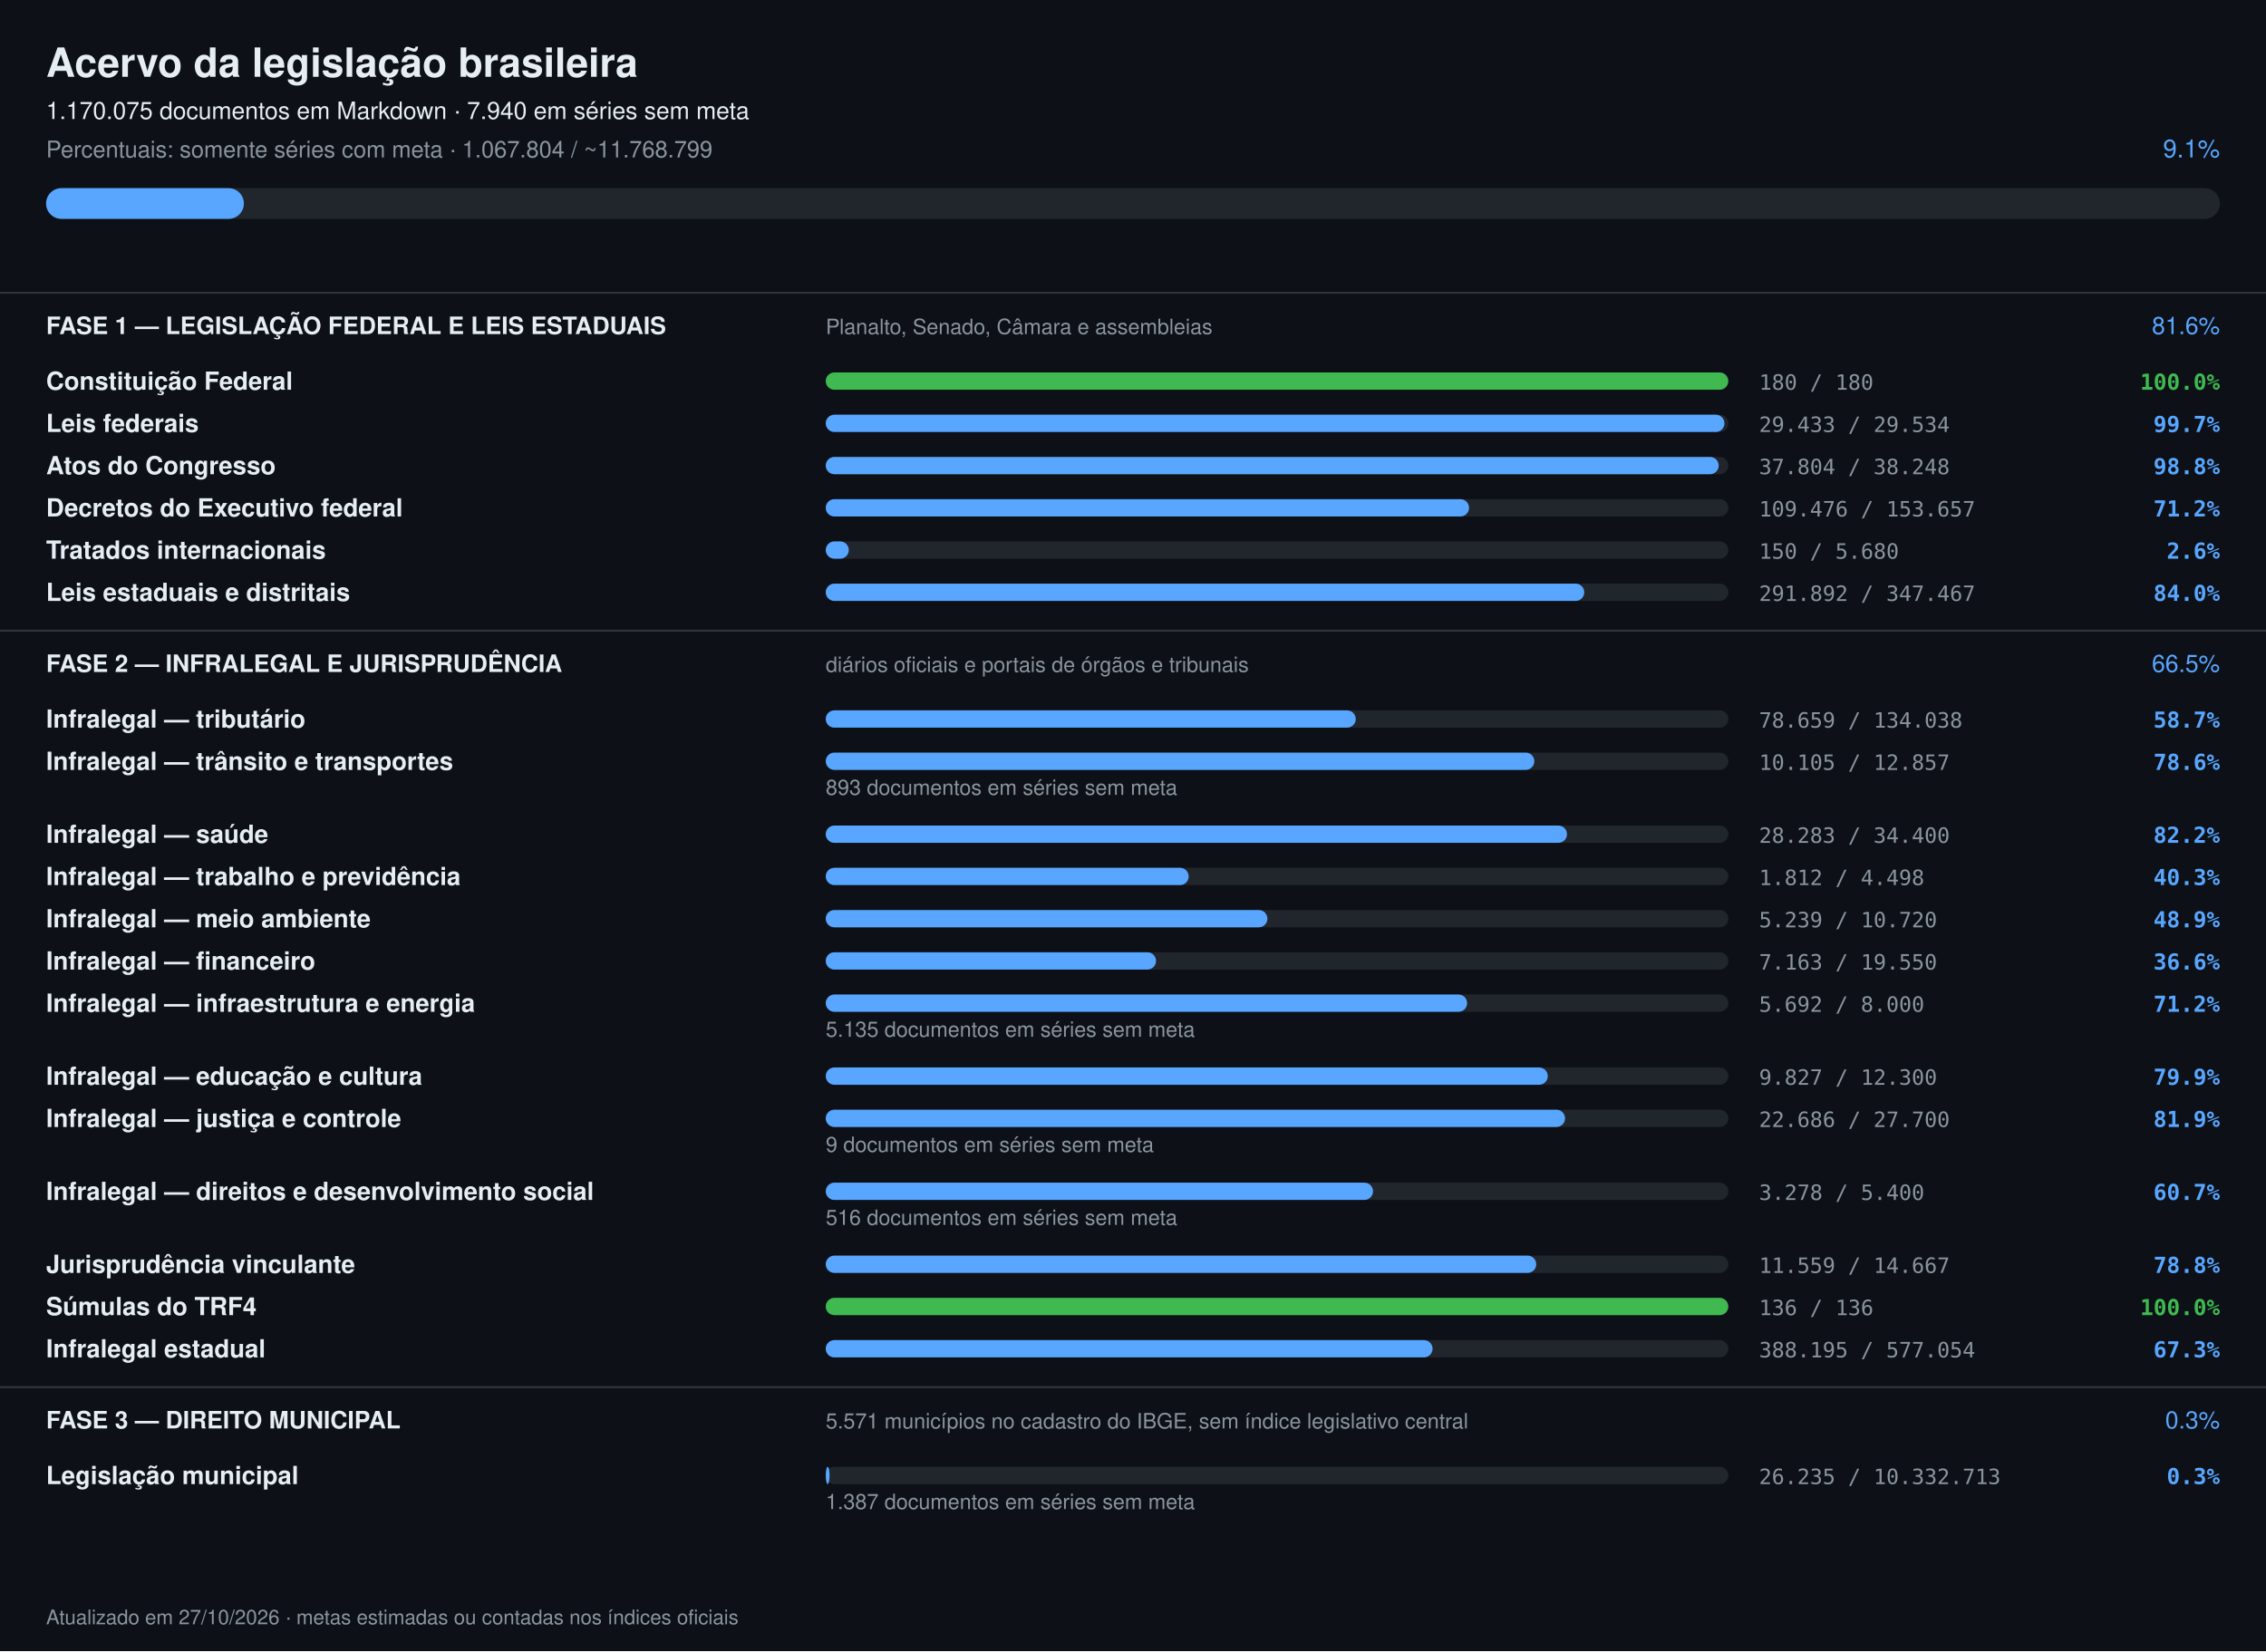
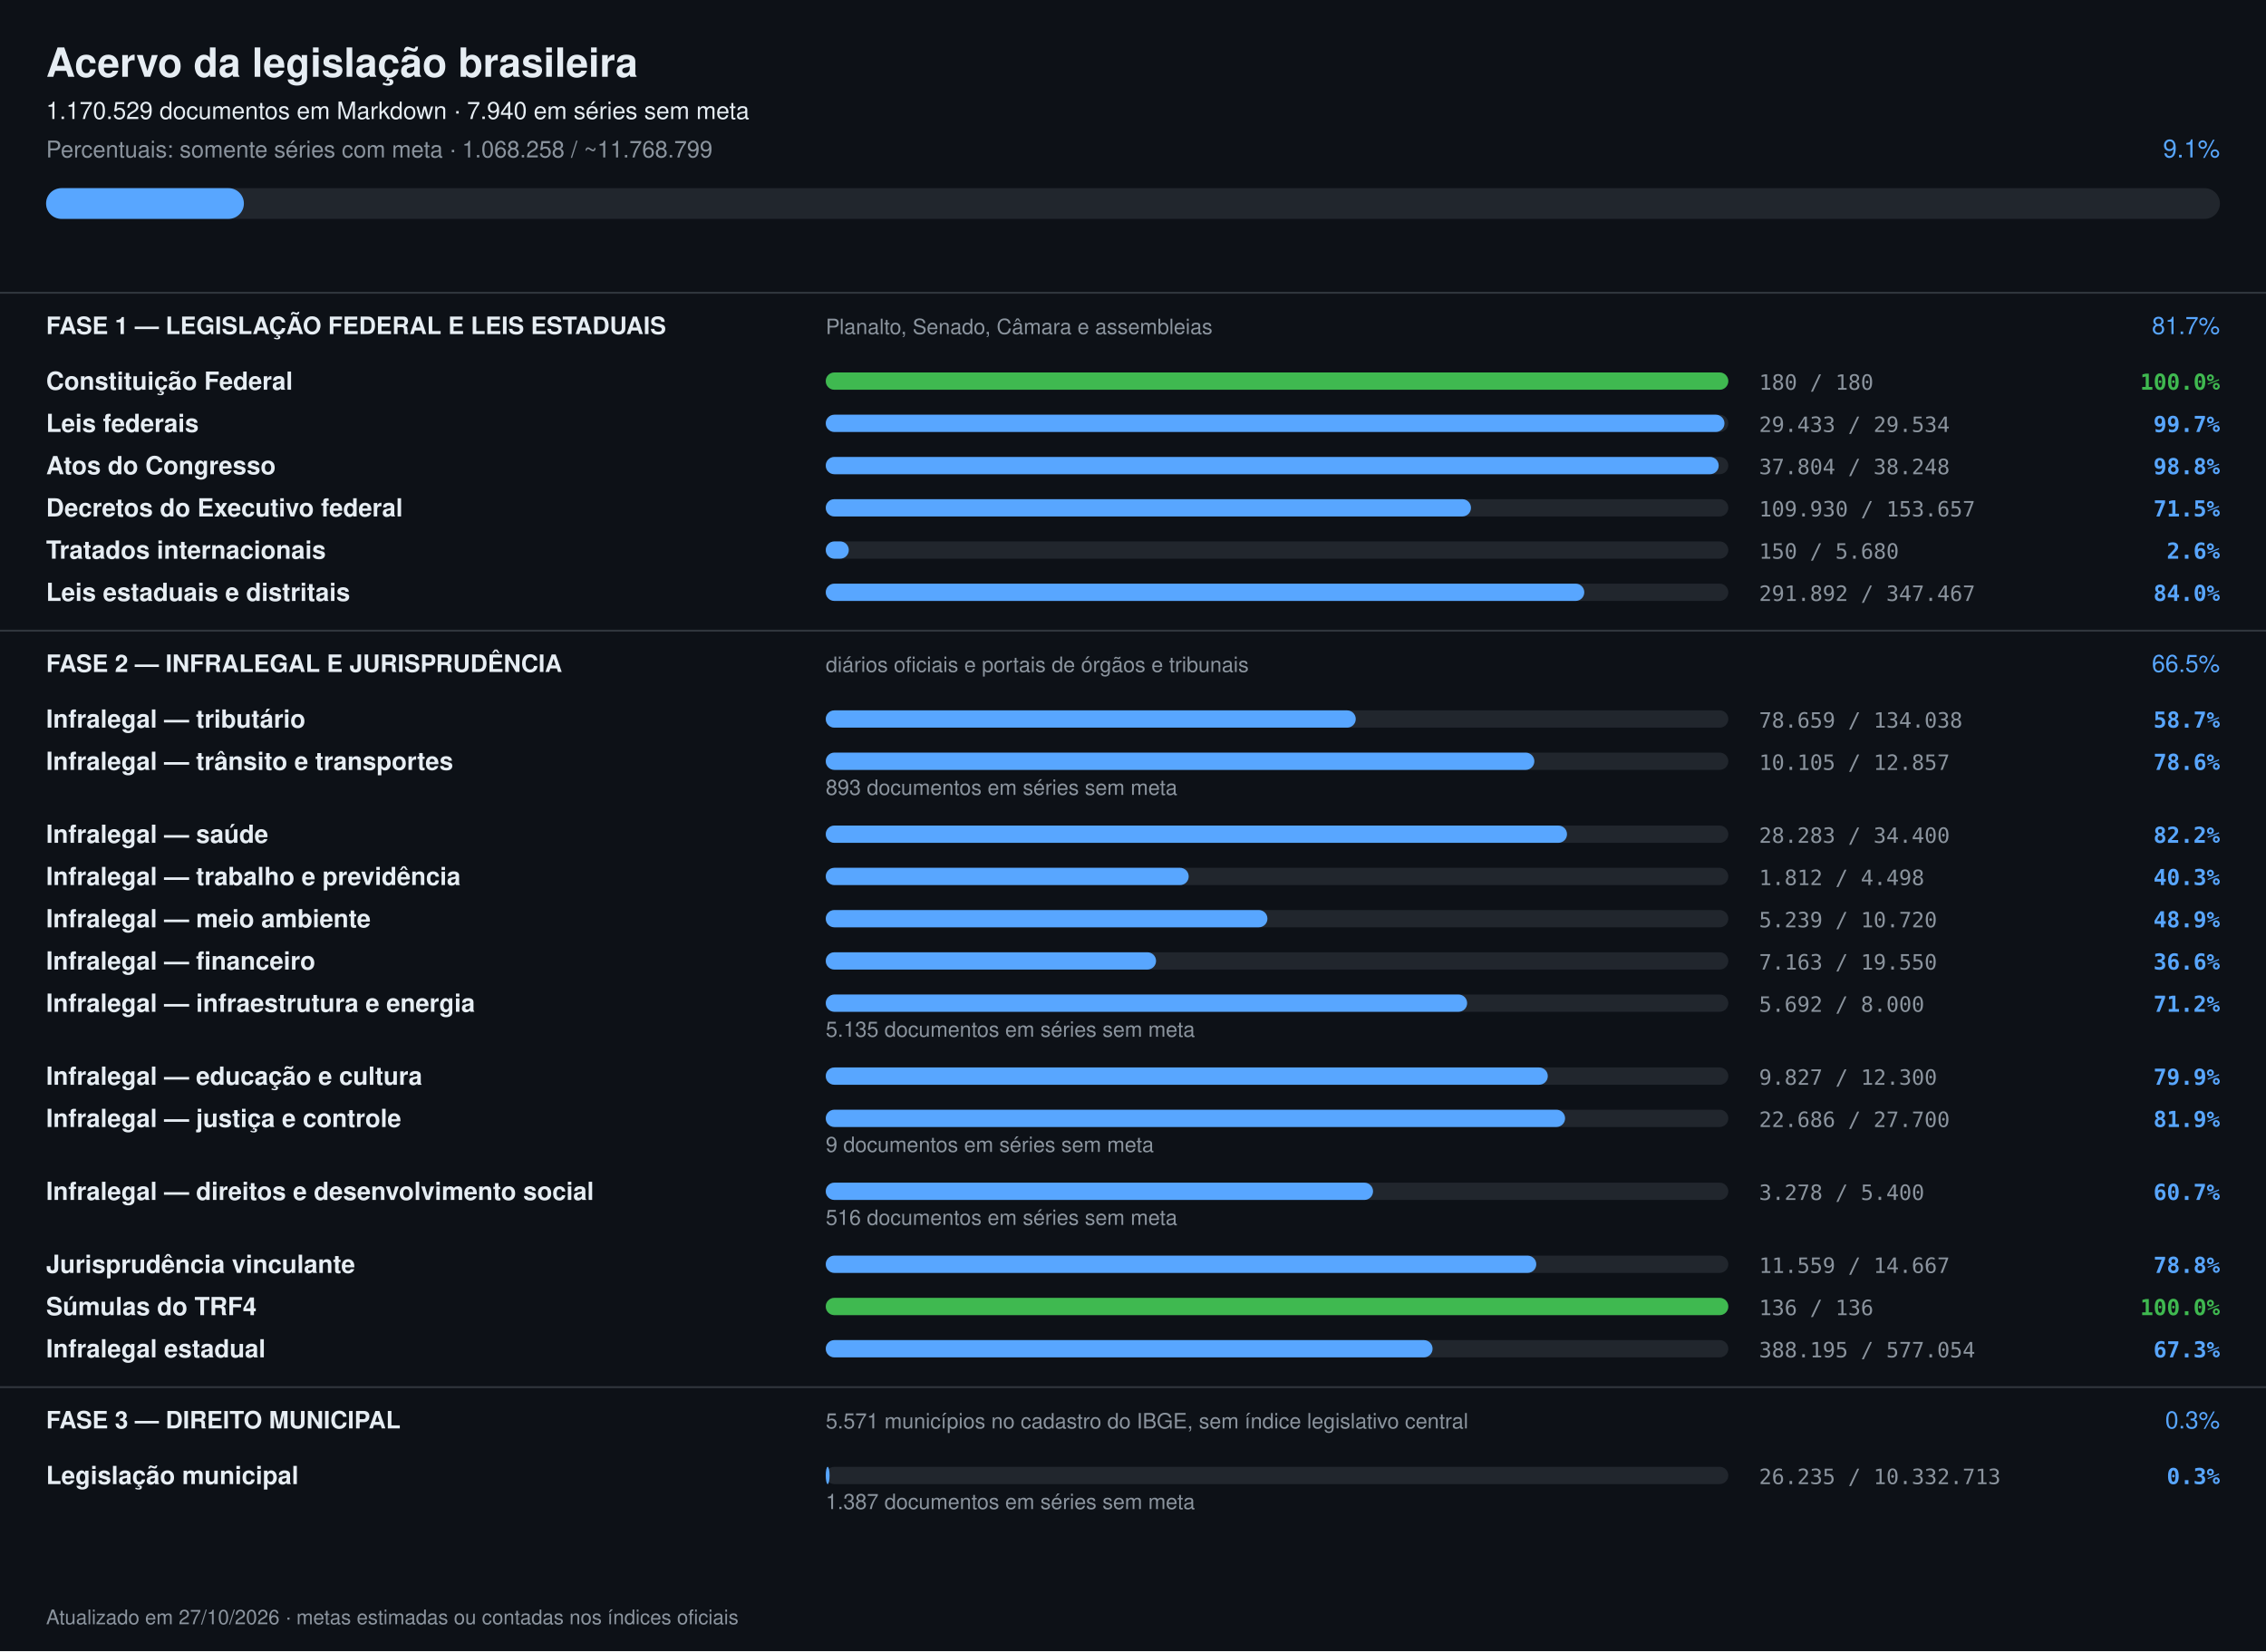
<svg xmlns="http://www.w3.org/2000/svg" width="1180" height="860" viewBox="0 0 1180 860" font-family="-apple-system,Segoe UI,Helvetica,Arial,sans-serif">
  <rect width="1180" height="860" fill="#0d1117" />
  <text x="24" y="40" font-size="21" font-weight="700" fill="#e6edf3">Acervo da legislação brasileira</text>
-   <text x="24" y="62" font-size="12.5" fill="#e6edf3">1.170.075 documentos em Markdown · 7.940 em séries sem meta</text>
-   <text x="24" y="82" font-size="12" fill="#8b949e">Percentuais: somente séries com meta · 1.067.804 / ~11.768.799</text>
+   <text x="24" y="62" font-size="12.5" fill="#e6edf3">1.170.529 documentos em Markdown · 7.940 em séries sem meta</text>
+   <text x="24" y="82" font-size="12" fill="#8b949e">Percentuais: somente séries com meta · 1.068.258 / ~11.768.799</text>
  <text x="1156" y="82" font-size="13" text-anchor="end" fill="#58a6ff">9.1%</text>
  <rect x="24" y="98" width="1132" height="16" rx="8" fill="#21262d" />
  <rect x="24" y="98" width="103" height="16" rx="8" fill="#58a6ff" />
  <rect x="0" y="152" width="1180" height="1" fill="#30363d" />
  <text x="24" y="174" font-size="12.5" font-weight="700" fill="#e6edf3">FASE 1 — LEGISLAÇÃO FEDERAL E LEIS ESTADUAIS</text>
  <text x="430" y="174" font-size="11" fill="#8b949e">Planalto, Senado, Câmara e assembleias</text>
-   <text x="1156" y="174" font-size="12.5" text-anchor="end" fill="#58a6ff">81.6%</text>
+   <text x="1156" y="174" font-size="12.5" text-anchor="end" fill="#58a6ff">81.7%</text>
  <text x="24" y="203" font-size="13" font-weight="600" fill="#e6edf3">Constituição Federal</text>
  <rect x="430" y="194" width="470" height="9" rx="4.5" fill="#21262d" />
  <rect x="430" y="194" width="470" height="9" rx="4.5" fill="#3fb950" />
  <text x="916" y="203" font-size="11" fill="#8b949e" font-family="ui-monospace,monospace">180 / 180</text>
  <text x="1156" y="203" font-size="11.5" text-anchor="end" font-weight="600" fill="#3fb950" font-family="ui-monospace,monospace">100.0%</text>
  <text x="24" y="225" font-size="13" font-weight="600" fill="#e6edf3">Leis federais</text>
  <rect x="430" y="216" width="470" height="9" rx="4.5" fill="#21262d" />
  <rect x="430" y="216" width="468" height="9" rx="4.5" fill="#58a6ff" />
  <text x="916" y="225" font-size="11" fill="#8b949e" font-family="ui-monospace,monospace">29.433 / 29.534</text>
  <text x="1156" y="225" font-size="11.5" text-anchor="end" font-weight="600" fill="#58a6ff" font-family="ui-monospace,monospace">99.7%</text>
  <text x="24" y="247" font-size="13" font-weight="600" fill="#e6edf3">Atos do Congresso</text>
  <rect x="430" y="238" width="470" height="9" rx="4.5" fill="#21262d" />
  <rect x="430" y="238" width="465" height="9" rx="4.5" fill="#58a6ff" />
  <text x="916" y="247" font-size="11" fill="#8b949e" font-family="ui-monospace,monospace">37.804 / 38.248</text>
  <text x="1156" y="247" font-size="11.5" text-anchor="end" font-weight="600" fill="#58a6ff" font-family="ui-monospace,monospace">98.8%</text>
  <text x="24" y="269" font-size="13" font-weight="600" fill="#e6edf3">Decretos do Executivo federal</text>
  <rect x="430" y="260" width="470" height="9" rx="4.5" fill="#21262d" />
-   <rect x="430" y="260" width="335" height="9" rx="4.5" fill="#58a6ff" />
-   <text x="916" y="269" font-size="11" fill="#8b949e" font-family="ui-monospace,monospace">109.476 / 153.657</text>
-   <text x="1156" y="269" font-size="11.5" text-anchor="end" font-weight="600" fill="#58a6ff" font-family="ui-monospace,monospace">71.2%</text>
+   <rect x="430" y="260" width="336" height="9" rx="4.5" fill="#58a6ff" />
+   <text x="916" y="269" font-size="11" fill="#8b949e" font-family="ui-monospace,monospace">109.930 / 153.657</text>
+   <text x="1156" y="269" font-size="11.5" text-anchor="end" font-weight="600" fill="#58a6ff" font-family="ui-monospace,monospace">71.5%</text>
  <text x="24" y="291" font-size="13" font-weight="600" fill="#e6edf3">Tratados internacionais</text>
  <rect x="430" y="282" width="470" height="9" rx="4.5" fill="#21262d" />
  <rect x="430" y="282" width="12" height="9" rx="4.5" fill="#58a6ff" />
  <text x="916" y="291" font-size="11" fill="#8b949e" font-family="ui-monospace,monospace">150 / 5.680</text>
  <text x="1156" y="291" font-size="11.5" text-anchor="end" font-weight="600" fill="#58a6ff" font-family="ui-monospace,monospace">2.6%</text>
  <text x="24" y="313" font-size="13" font-weight="600" fill="#e6edf3">Leis estaduais e distritais</text>
  <rect x="430" y="304" width="470" height="9" rx="4.5" fill="#21262d" />
  <rect x="430" y="304" width="395" height="9" rx="4.5" fill="#58a6ff" />
  <text x="916" y="313" font-size="11" fill="#8b949e" font-family="ui-monospace,monospace">291.892 / 347.467</text>
  <text x="1156" y="313" font-size="11.5" text-anchor="end" font-weight="600" fill="#58a6ff" font-family="ui-monospace,monospace">84.0%</text>
  <rect x="0" y="328" width="1180" height="1" fill="#30363d" />
  <text x="24" y="350" font-size="12.5" font-weight="700" fill="#e6edf3">FASE 2 — INFRALEGAL E JURISPRUDÊNCIA</text>
  <text x="430" y="350" font-size="11" fill="#8b949e">diários oficiais e portais de órgãos e tribunais</text>
  <text x="1156" y="350" font-size="12.5" text-anchor="end" fill="#58a6ff">66.5%</text>
  <text x="24" y="379" font-size="13" font-weight="600" fill="#e6edf3">Infralegal — tributário</text>
  <rect x="430" y="370" width="470" height="9" rx="4.5" fill="#21262d" />
  <rect x="430" y="370" width="276" height="9" rx="4.5" fill="#58a6ff" />
  <text x="916" y="379" font-size="11" fill="#8b949e" font-family="ui-monospace,monospace">78.659 / 134.038</text>
  <text x="1156" y="379" font-size="11.5" text-anchor="end" font-weight="600" fill="#58a6ff" font-family="ui-monospace,monospace">58.7%</text>
  <text x="24" y="401" font-size="13" font-weight="600" fill="#e6edf3">Infralegal — trânsito e transportes</text>
  <rect x="430" y="392" width="470" height="9" rx="4.5" fill="#21262d" />
  <rect x="430" y="392" width="369" height="9" rx="4.5" fill="#58a6ff" />
  <text x="916" y="401" font-size="11" fill="#8b949e" font-family="ui-monospace,monospace">10.105 / 12.857</text>
  <text x="1156" y="401" font-size="11.5" text-anchor="end" font-weight="600" fill="#58a6ff" font-family="ui-monospace,monospace">78.6%</text>
  <text x="430" y="414" font-size="11" fill="#8b949e">893 documentos em séries sem meta</text>
  <text x="24" y="439" font-size="13" font-weight="600" fill="#e6edf3">Infralegal — saúde</text>
  <rect x="430" y="430" width="470" height="9" rx="4.5" fill="#21262d" />
  <rect x="430" y="430" width="386" height="9" rx="4.5" fill="#58a6ff" />
  <text x="916" y="439" font-size="11" fill="#8b949e" font-family="ui-monospace,monospace">28.283 / 34.400</text>
  <text x="1156" y="439" font-size="11.5" text-anchor="end" font-weight="600" fill="#58a6ff" font-family="ui-monospace,monospace">82.2%</text>
  <text x="24" y="461" font-size="13" font-weight="600" fill="#e6edf3">Infralegal — trabalho e previdência</text>
  <rect x="430" y="452" width="470" height="9" rx="4.5" fill="#21262d" />
  <rect x="430" y="452" width="189" height="9" rx="4.5" fill="#58a6ff" />
  <text x="916" y="461" font-size="11" fill="#8b949e" font-family="ui-monospace,monospace">1.812 / 4.498</text>
  <text x="1156" y="461" font-size="11.5" text-anchor="end" font-weight="600" fill="#58a6ff" font-family="ui-monospace,monospace">40.3%</text>
  <text x="24" y="483" font-size="13" font-weight="600" fill="#e6edf3">Infralegal — meio ambiente</text>
  <rect x="430" y="474" width="470" height="9" rx="4.5" fill="#21262d" />
  <rect x="430" y="474" width="230" height="9" rx="4.5" fill="#58a6ff" />
  <text x="916" y="483" font-size="11" fill="#8b949e" font-family="ui-monospace,monospace">5.239 / 10.720</text>
  <text x="1156" y="483" font-size="11.5" text-anchor="end" font-weight="600" fill="#58a6ff" font-family="ui-monospace,monospace">48.9%</text>
  <text x="24" y="505" font-size="13" font-weight="600" fill="#e6edf3">Infralegal — financeiro</text>
  <rect x="430" y="496" width="470" height="9" rx="4.5" fill="#21262d" />
  <rect x="430" y="496" width="172" height="9" rx="4.5" fill="#58a6ff" />
  <text x="916" y="505" font-size="11" fill="#8b949e" font-family="ui-monospace,monospace">7.163 / 19.550</text>
  <text x="1156" y="505" font-size="11.5" text-anchor="end" font-weight="600" fill="#58a6ff" font-family="ui-monospace,monospace">36.6%</text>
  <text x="24" y="527" font-size="13" font-weight="600" fill="#e6edf3">Infralegal — infraestrutura e energia</text>
  <rect x="430" y="518" width="470" height="9" rx="4.5" fill="#21262d" />
  <rect x="430" y="518" width="334" height="9" rx="4.5" fill="#58a6ff" />
  <text x="916" y="527" font-size="11" fill="#8b949e" font-family="ui-monospace,monospace">5.692 / 8.000</text>
  <text x="1156" y="527" font-size="11.5" text-anchor="end" font-weight="600" fill="#58a6ff" font-family="ui-monospace,monospace">71.2%</text>
  <text x="430" y="540" font-size="11" fill="#8b949e">5.135 documentos em séries sem meta</text>
  <text x="24" y="565" font-size="13" font-weight="600" fill="#e6edf3">Infralegal — educação e cultura</text>
  <rect x="430" y="556" width="470" height="9" rx="4.5" fill="#21262d" />
  <rect x="430" y="556" width="376" height="9" rx="4.5" fill="#58a6ff" />
  <text x="916" y="565" font-size="11" fill="#8b949e" font-family="ui-monospace,monospace">9.827 / 12.300</text>
  <text x="1156" y="565" font-size="11.5" text-anchor="end" font-weight="600" fill="#58a6ff" font-family="ui-monospace,monospace">79.9%</text>
  <text x="24" y="587" font-size="13" font-weight="600" fill="#e6edf3">Infralegal — justiça e controle</text>
  <rect x="430" y="578" width="470" height="9" rx="4.5" fill="#21262d" />
  <rect x="430" y="578" width="385" height="9" rx="4.5" fill="#58a6ff" />
  <text x="916" y="587" font-size="11" fill="#8b949e" font-family="ui-monospace,monospace">22.686 / 27.700</text>
  <text x="1156" y="587" font-size="11.5" text-anchor="end" font-weight="600" fill="#58a6ff" font-family="ui-monospace,monospace">81.9%</text>
  <text x="430" y="600" font-size="11" fill="#8b949e">9 documentos em séries sem meta</text>
  <text x="24" y="625" font-size="13" font-weight="600" fill="#e6edf3">Infralegal — direitos e desenvolvimento social</text>
  <rect x="430" y="616" width="470" height="9" rx="4.5" fill="#21262d" />
  <rect x="430" y="616" width="285" height="9" rx="4.5" fill="#58a6ff" />
  <text x="916" y="625" font-size="11" fill="#8b949e" font-family="ui-monospace,monospace">3.278 / 5.400</text>
  <text x="1156" y="625" font-size="11.5" text-anchor="end" font-weight="600" fill="#58a6ff" font-family="ui-monospace,monospace">60.7%</text>
  <text x="430" y="638" font-size="11" fill="#8b949e">516 documentos em séries sem meta</text>
  <text x="24" y="663" font-size="13" font-weight="600" fill="#e6edf3">Jurisprudência vinculante</text>
  <rect x="430" y="654" width="470" height="9" rx="4.5" fill="#21262d" />
  <rect x="430" y="654" width="370" height="9" rx="4.5" fill="#58a6ff" />
  <text x="916" y="663" font-size="11" fill="#8b949e" font-family="ui-monospace,monospace">11.559 / 14.667</text>
  <text x="1156" y="663" font-size="11.5" text-anchor="end" font-weight="600" fill="#58a6ff" font-family="ui-monospace,monospace">78.8%</text>
  <text x="24" y="685" font-size="13" font-weight="600" fill="#e6edf3">Súmulas do TRF4</text>
  <rect x="430" y="676" width="470" height="9" rx="4.5" fill="#21262d" />
  <rect x="430" y="676" width="470" height="9" rx="4.5" fill="#3fb950" />
  <text x="916" y="685" font-size="11" fill="#8b949e" font-family="ui-monospace,monospace">136 / 136</text>
  <text x="1156" y="685" font-size="11.5" text-anchor="end" font-weight="600" fill="#3fb950" font-family="ui-monospace,monospace">100.0%</text>
  <text x="24" y="707" font-size="13" font-weight="600" fill="#e6edf3">Infralegal estadual</text>
  <rect x="430" y="698" width="470" height="9" rx="4.5" fill="#21262d" />
  <rect x="430" y="698" width="316" height="9" rx="4.5" fill="#58a6ff" />
  <text x="916" y="707" font-size="11" fill="#8b949e" font-family="ui-monospace,monospace">388.195 / 577.054</text>
  <text x="1156" y="707" font-size="11.5" text-anchor="end" font-weight="600" fill="#58a6ff" font-family="ui-monospace,monospace">67.3%</text>
  <rect x="0" y="722" width="1180" height="1" fill="#30363d" />
  <text x="24" y="744" font-size="12.5" font-weight="700" fill="#e6edf3">FASE 3 — DIREITO MUNICIPAL</text>
  <text x="430" y="744" font-size="11" fill="#8b949e">5.571 municípios no cadastro do IBGE, sem índice legislativo central</text>
  <text x="1156" y="744" font-size="12.5" text-anchor="end" fill="#58a6ff">0.3%</text>
  <text x="24" y="773" font-size="13" font-weight="600" fill="#e6edf3">Legislação municipal</text>
  <rect x="430" y="764" width="470" height="9" rx="4.5" fill="#21262d" />
  <rect x="430" y="764" width="2" height="9" rx="4.5" fill="#58a6ff" />
  <text x="916" y="773" font-size="11" fill="#8b949e" font-family="ui-monospace,monospace">26.235 / 10.332.713</text>
  <text x="1156" y="773" font-size="11.5" text-anchor="end" font-weight="600" fill="#58a6ff" font-family="ui-monospace,monospace">0.3%</text>
  <text x="430" y="786" font-size="11" fill="#8b949e">1.387 documentos em séries sem meta</text>
  <text x="24" y="846" font-size="10.5" fill="#8b949e">Atualizado em 27/10/2026 · metas estimadas ou contadas nos índices oficiais</text>
</svg>
